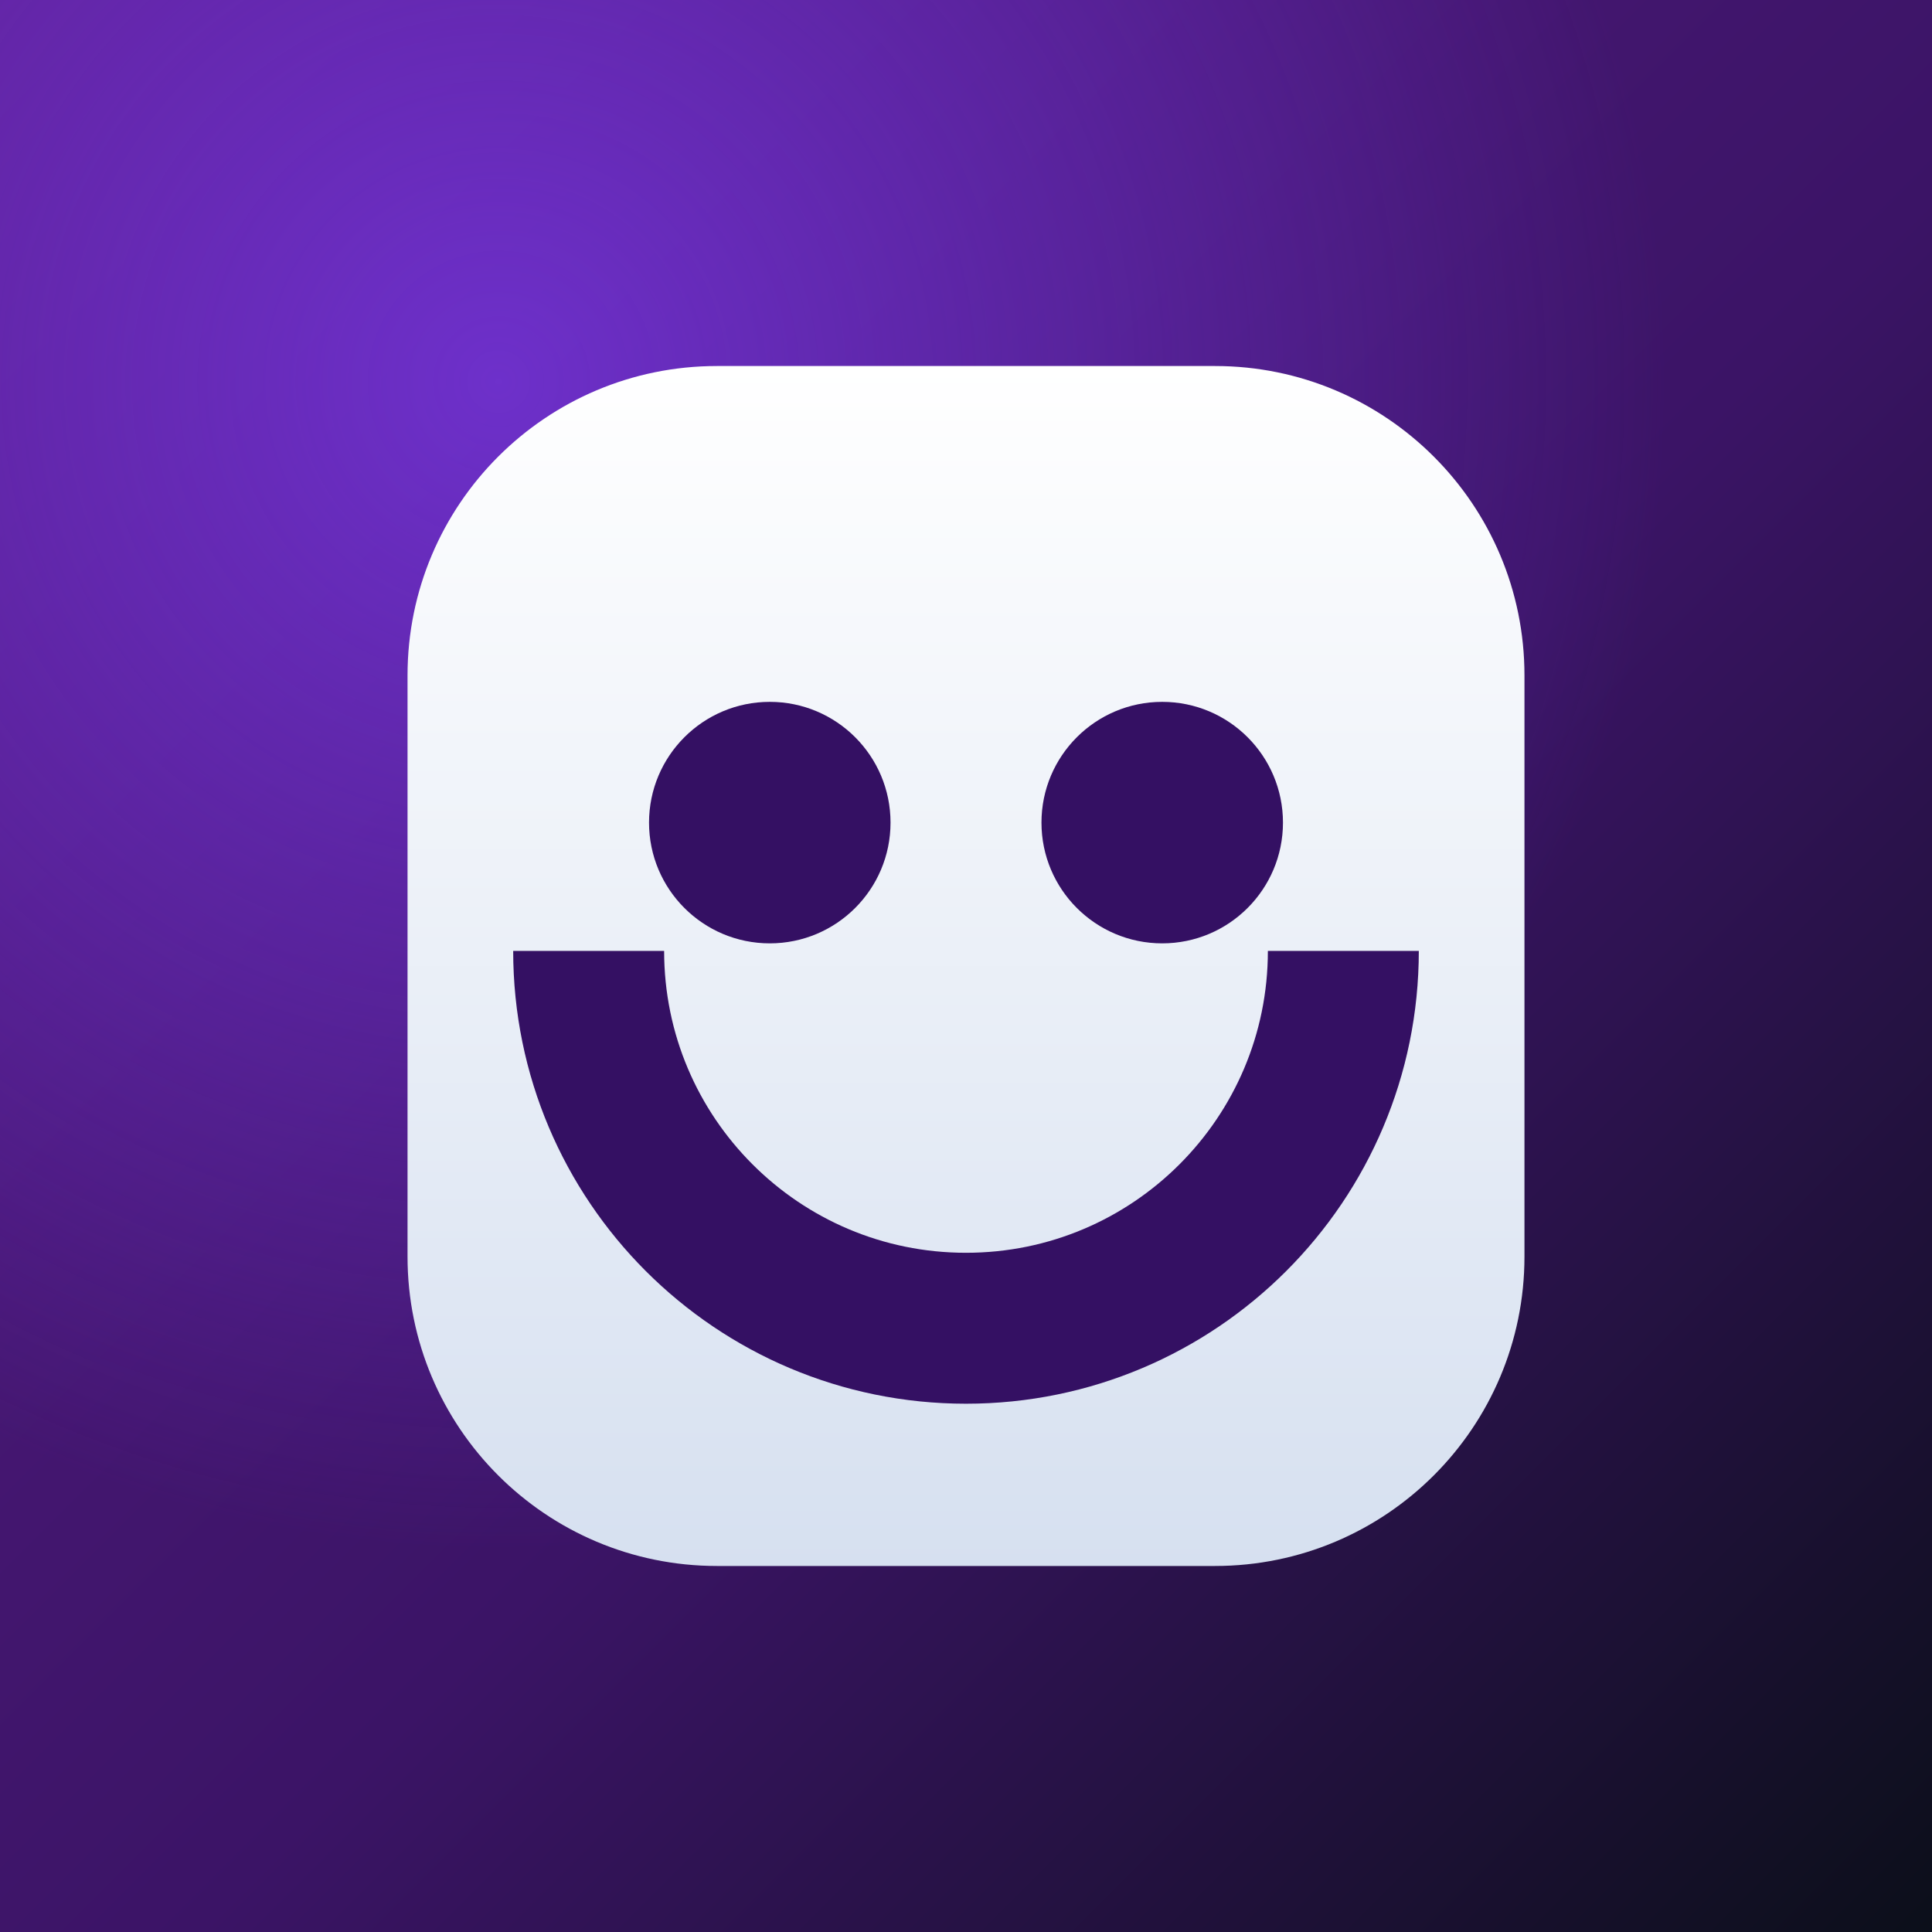
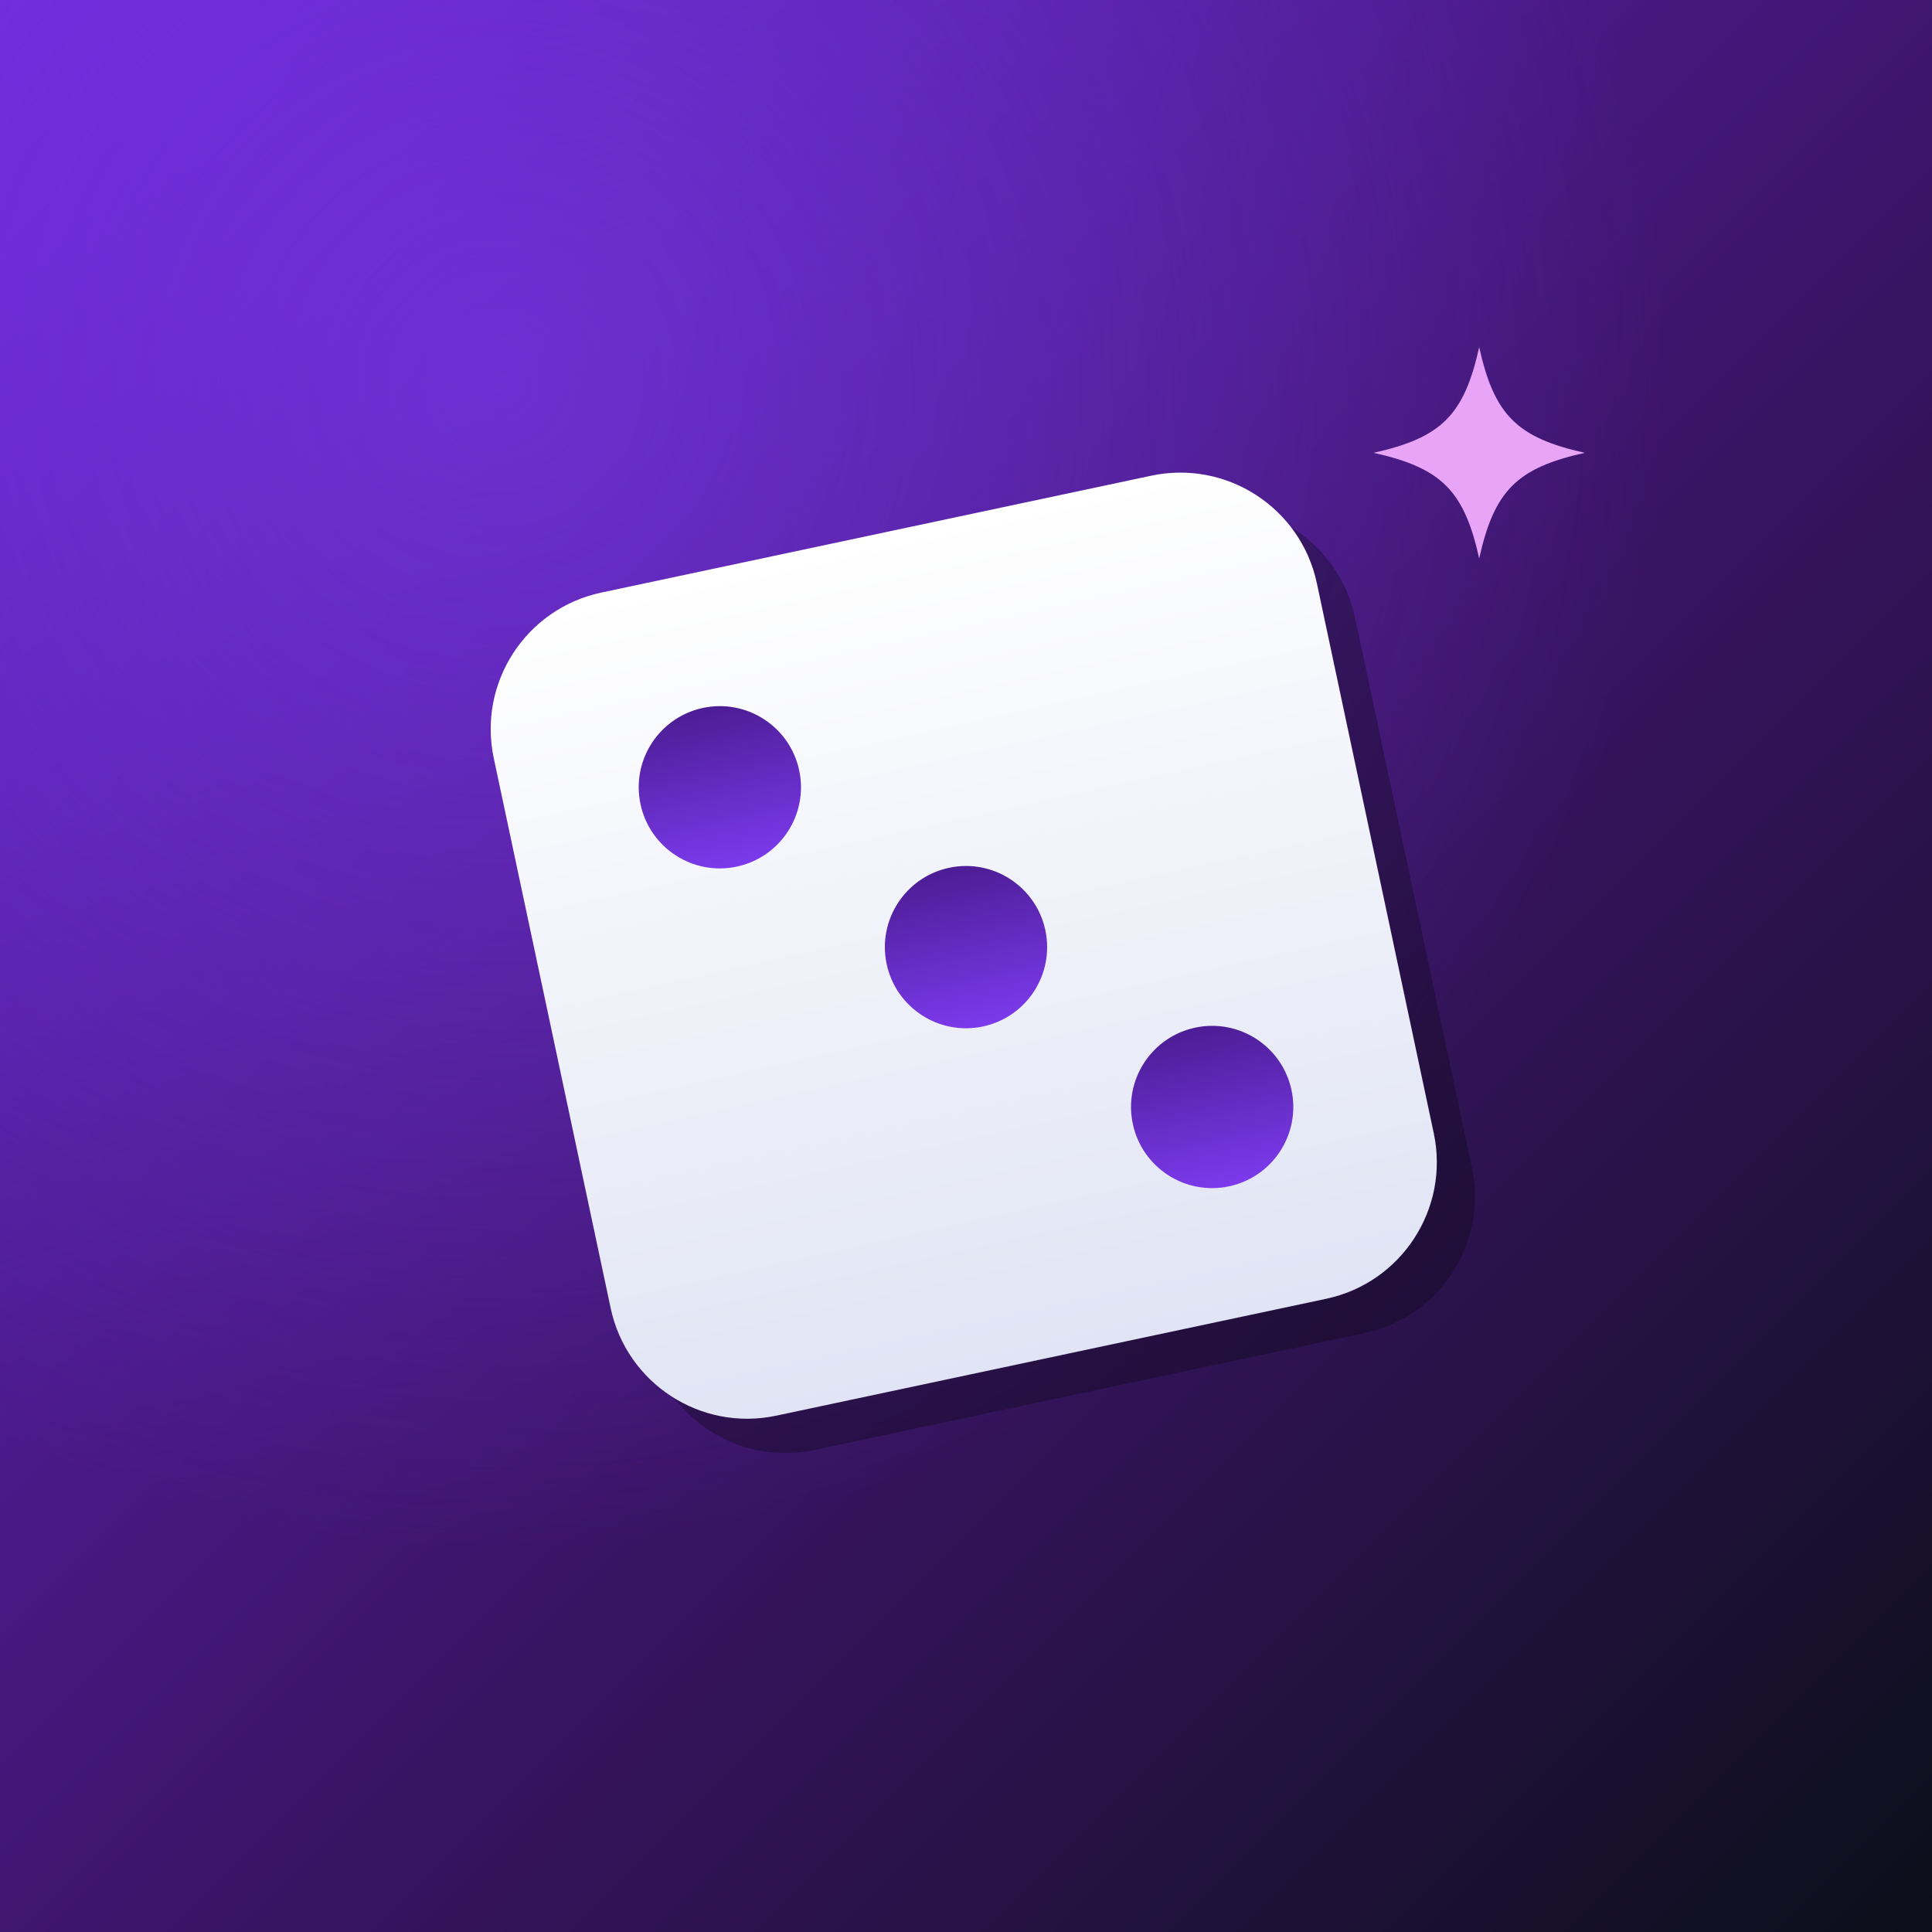
<svg xmlns="http://www.w3.org/2000/svg" viewBox="0 0 512 512">
  <defs>
    <linearGradient id="bg" x1="0" y1="0" x2="1" y2="1">
-       <stop offset="0" stop-color="#581c87" />
+       <stop offset="0" stop-color="#6d28d9" />
      <stop offset="0.55" stop-color="#3b1466" />
      <stop offset="1" stop-color="#0b0f19" />
    </linearGradient>
    <radialGradient id="glow" cx="0.26" cy="0.2" r="0.6">
-       <stop offset="0" stop-color="#7c3aed" stop-opacity="0.7" />
+       <stop offset="0" stop-color="#7c3aed" stop-opacity="0.6" />
      <stop offset="1" stop-color="#7c3aed" stop-opacity="0" />
    </radialGradient>
-     <linearGradient id="mask" x1="0" y1="0" x2="0" y2="1">
+     <linearGradient id="die" x1="0" y1="0" x2="0" y2="1">
      <stop offset="0" stop-color="#ffffff" />
-       <stop offset="1" stop-color="#d6e0f0" />
+       <stop offset="1" stop-color="#e0e4f4" />
+     </linearGradient>
+     <linearGradient id="pip" x1="0" y1="0" x2="0" y2="1">
+       <stop offset="0" stop-color="#4c1d95" />
+       <stop offset="1" stop-color="#7c3aed" />
    </linearGradient>
  </defs>
  <rect width="512" height="512" fill="url(#bg)" />
  <rect width="512" height="512" fill="url(#glow)" />
-   <rect x="108" y="97" width="296" height="318" rx="82" fill="url(#mask)" />
-   <circle cx="204" cy="218" r="32" fill="#341063" />
-   <circle cx="308" cy="218" r="32" fill="#341063" />
-   <path d="M156 252a100 100 0 0 0 200 0" fill="none" stroke="#341063" stroke-width="40" />
+   <g transform="rotate(-12 256 251)">
+     <rect x="152" y="150" width="223" height="223" rx="37" fill="#05060e" opacity="0.32" />
+     <rect x="144" y="139" width="223" height="223" rx="37" fill="url(#die)" />
+     <circle cx="201" cy="196" r="21.5" fill="url(#pip)" />
+     <circle cx="256" cy="251" r="21.5" fill="url(#pip)" />
+     <circle cx="311" cy="306" r="21.5" fill="url(#pip)" />
+   </g>
+   <path d="M392 92c4 18 10 24 28 28-18 4-24 10-28 28-4-18-10-24-28-28 18-4 24-10 28-28Z" fill="#f0abfc" opacity="0.95" />
</svg>
